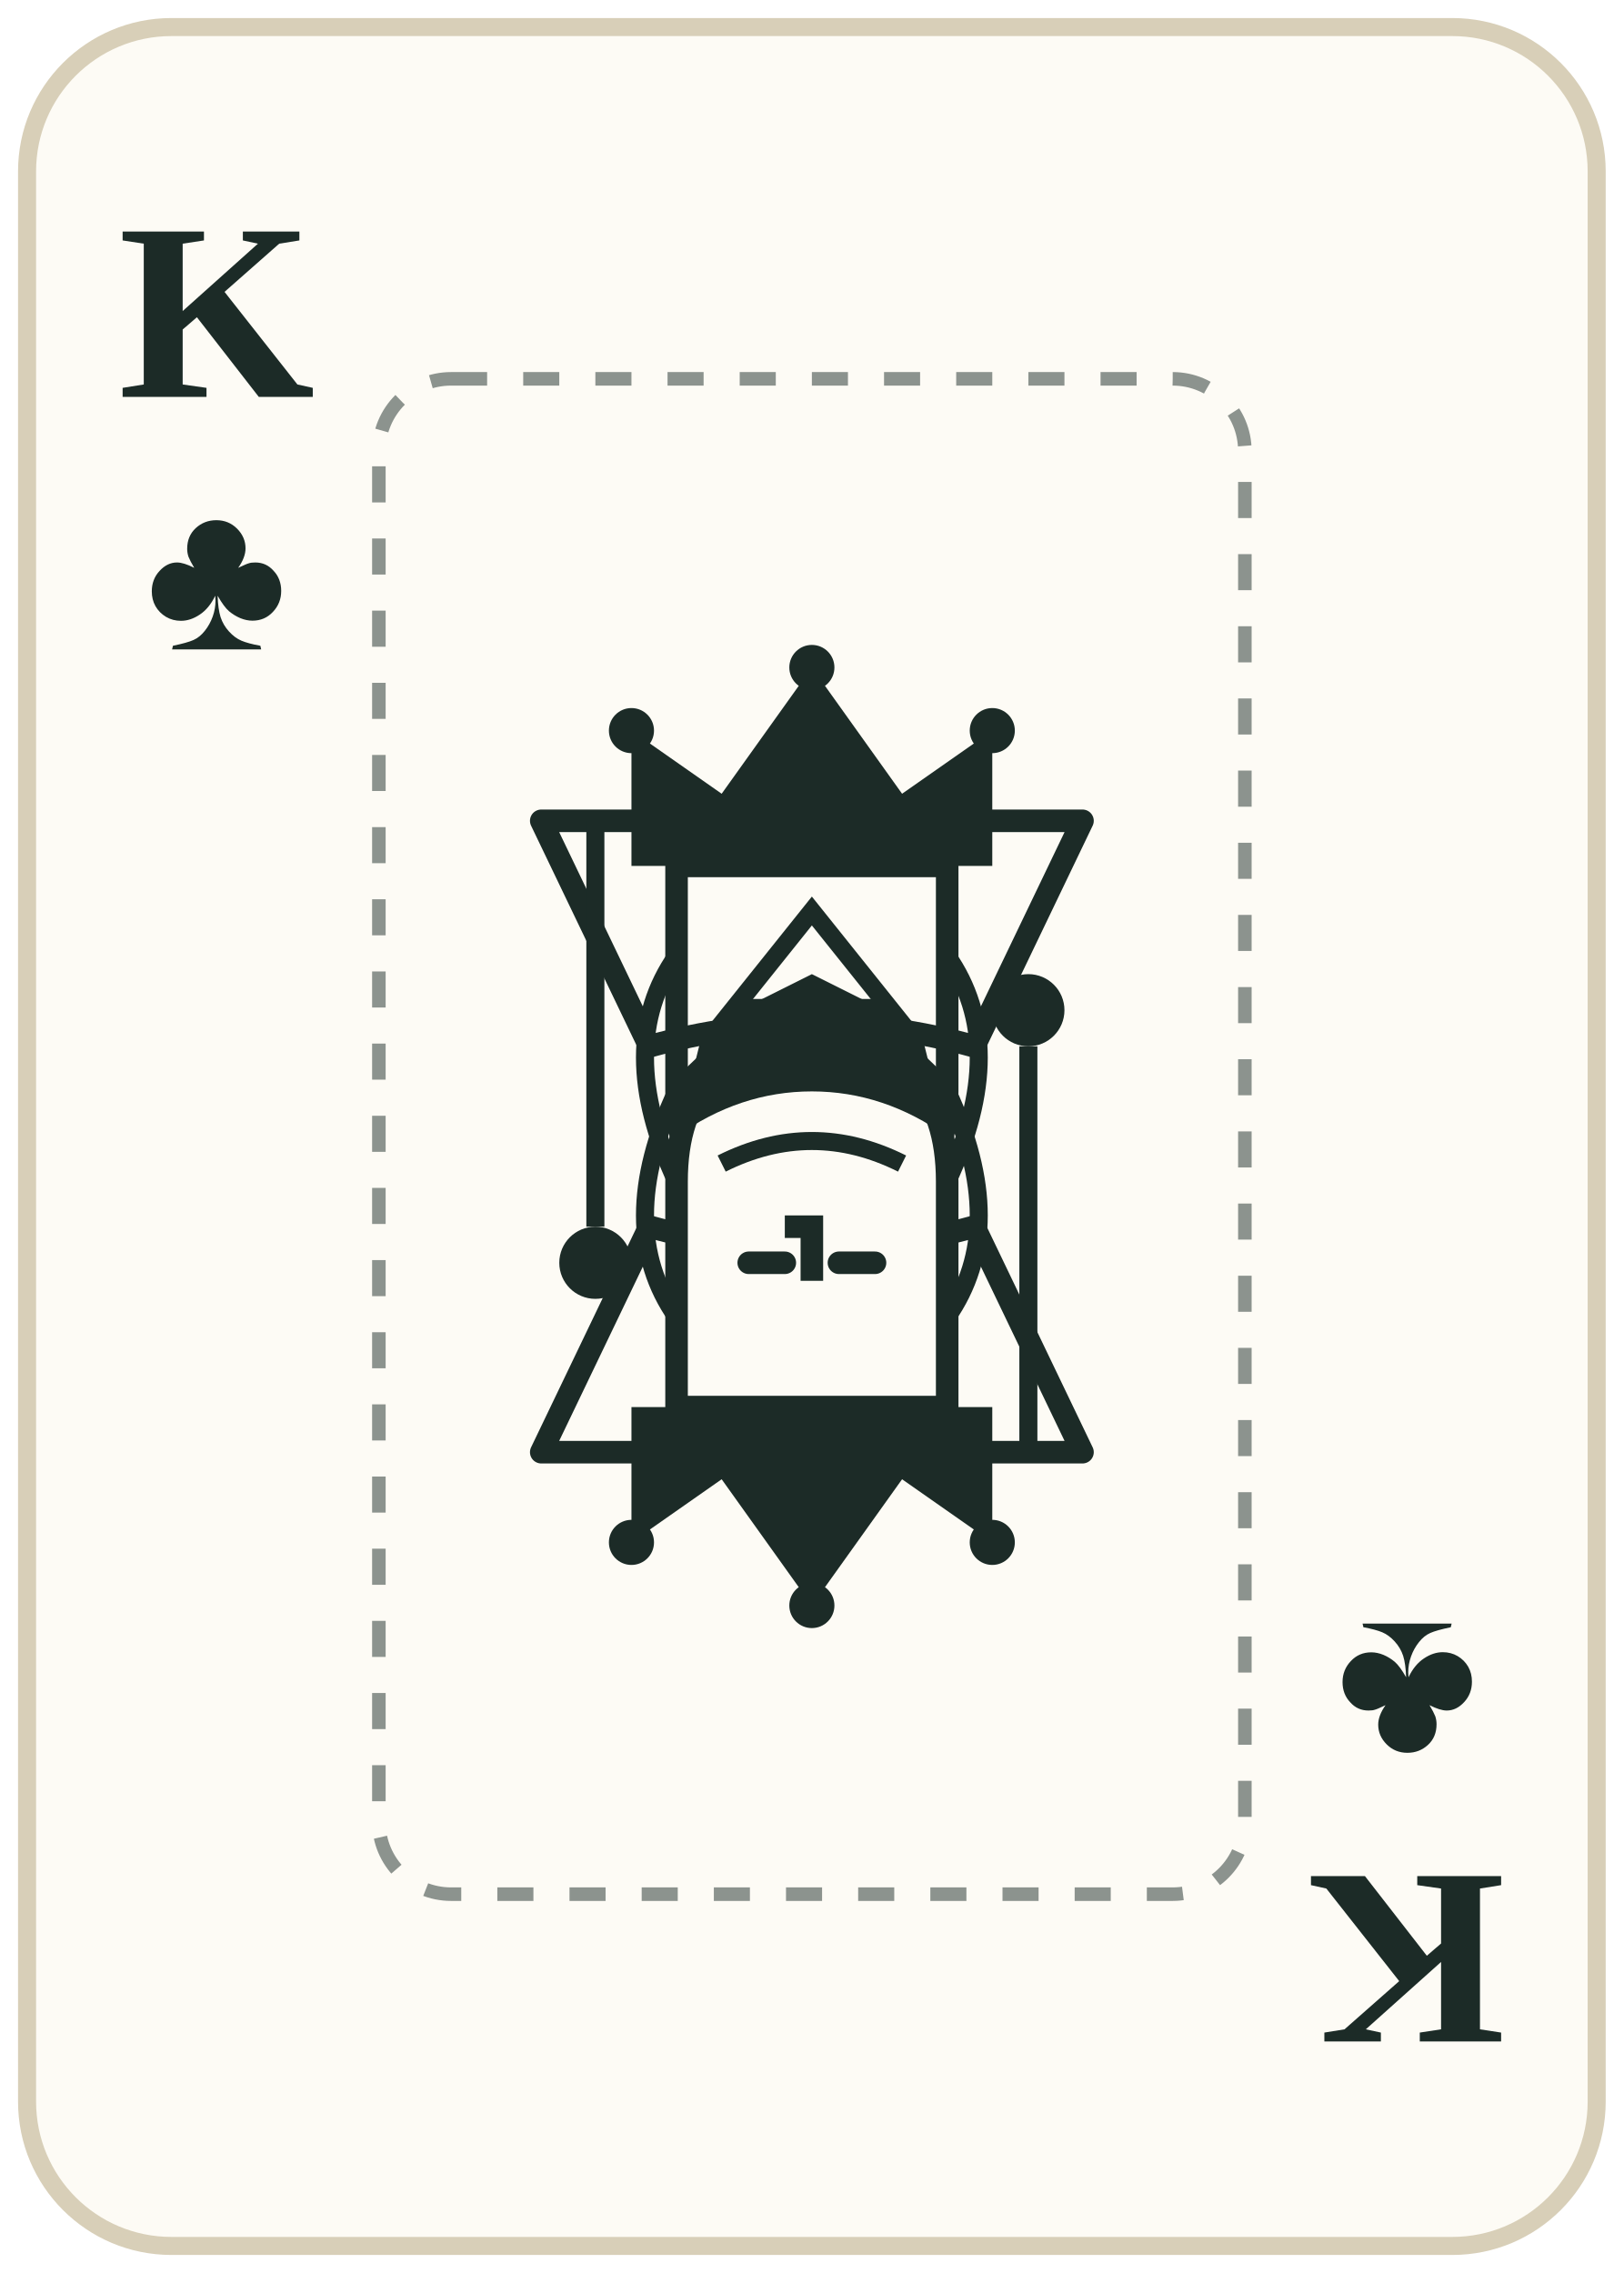
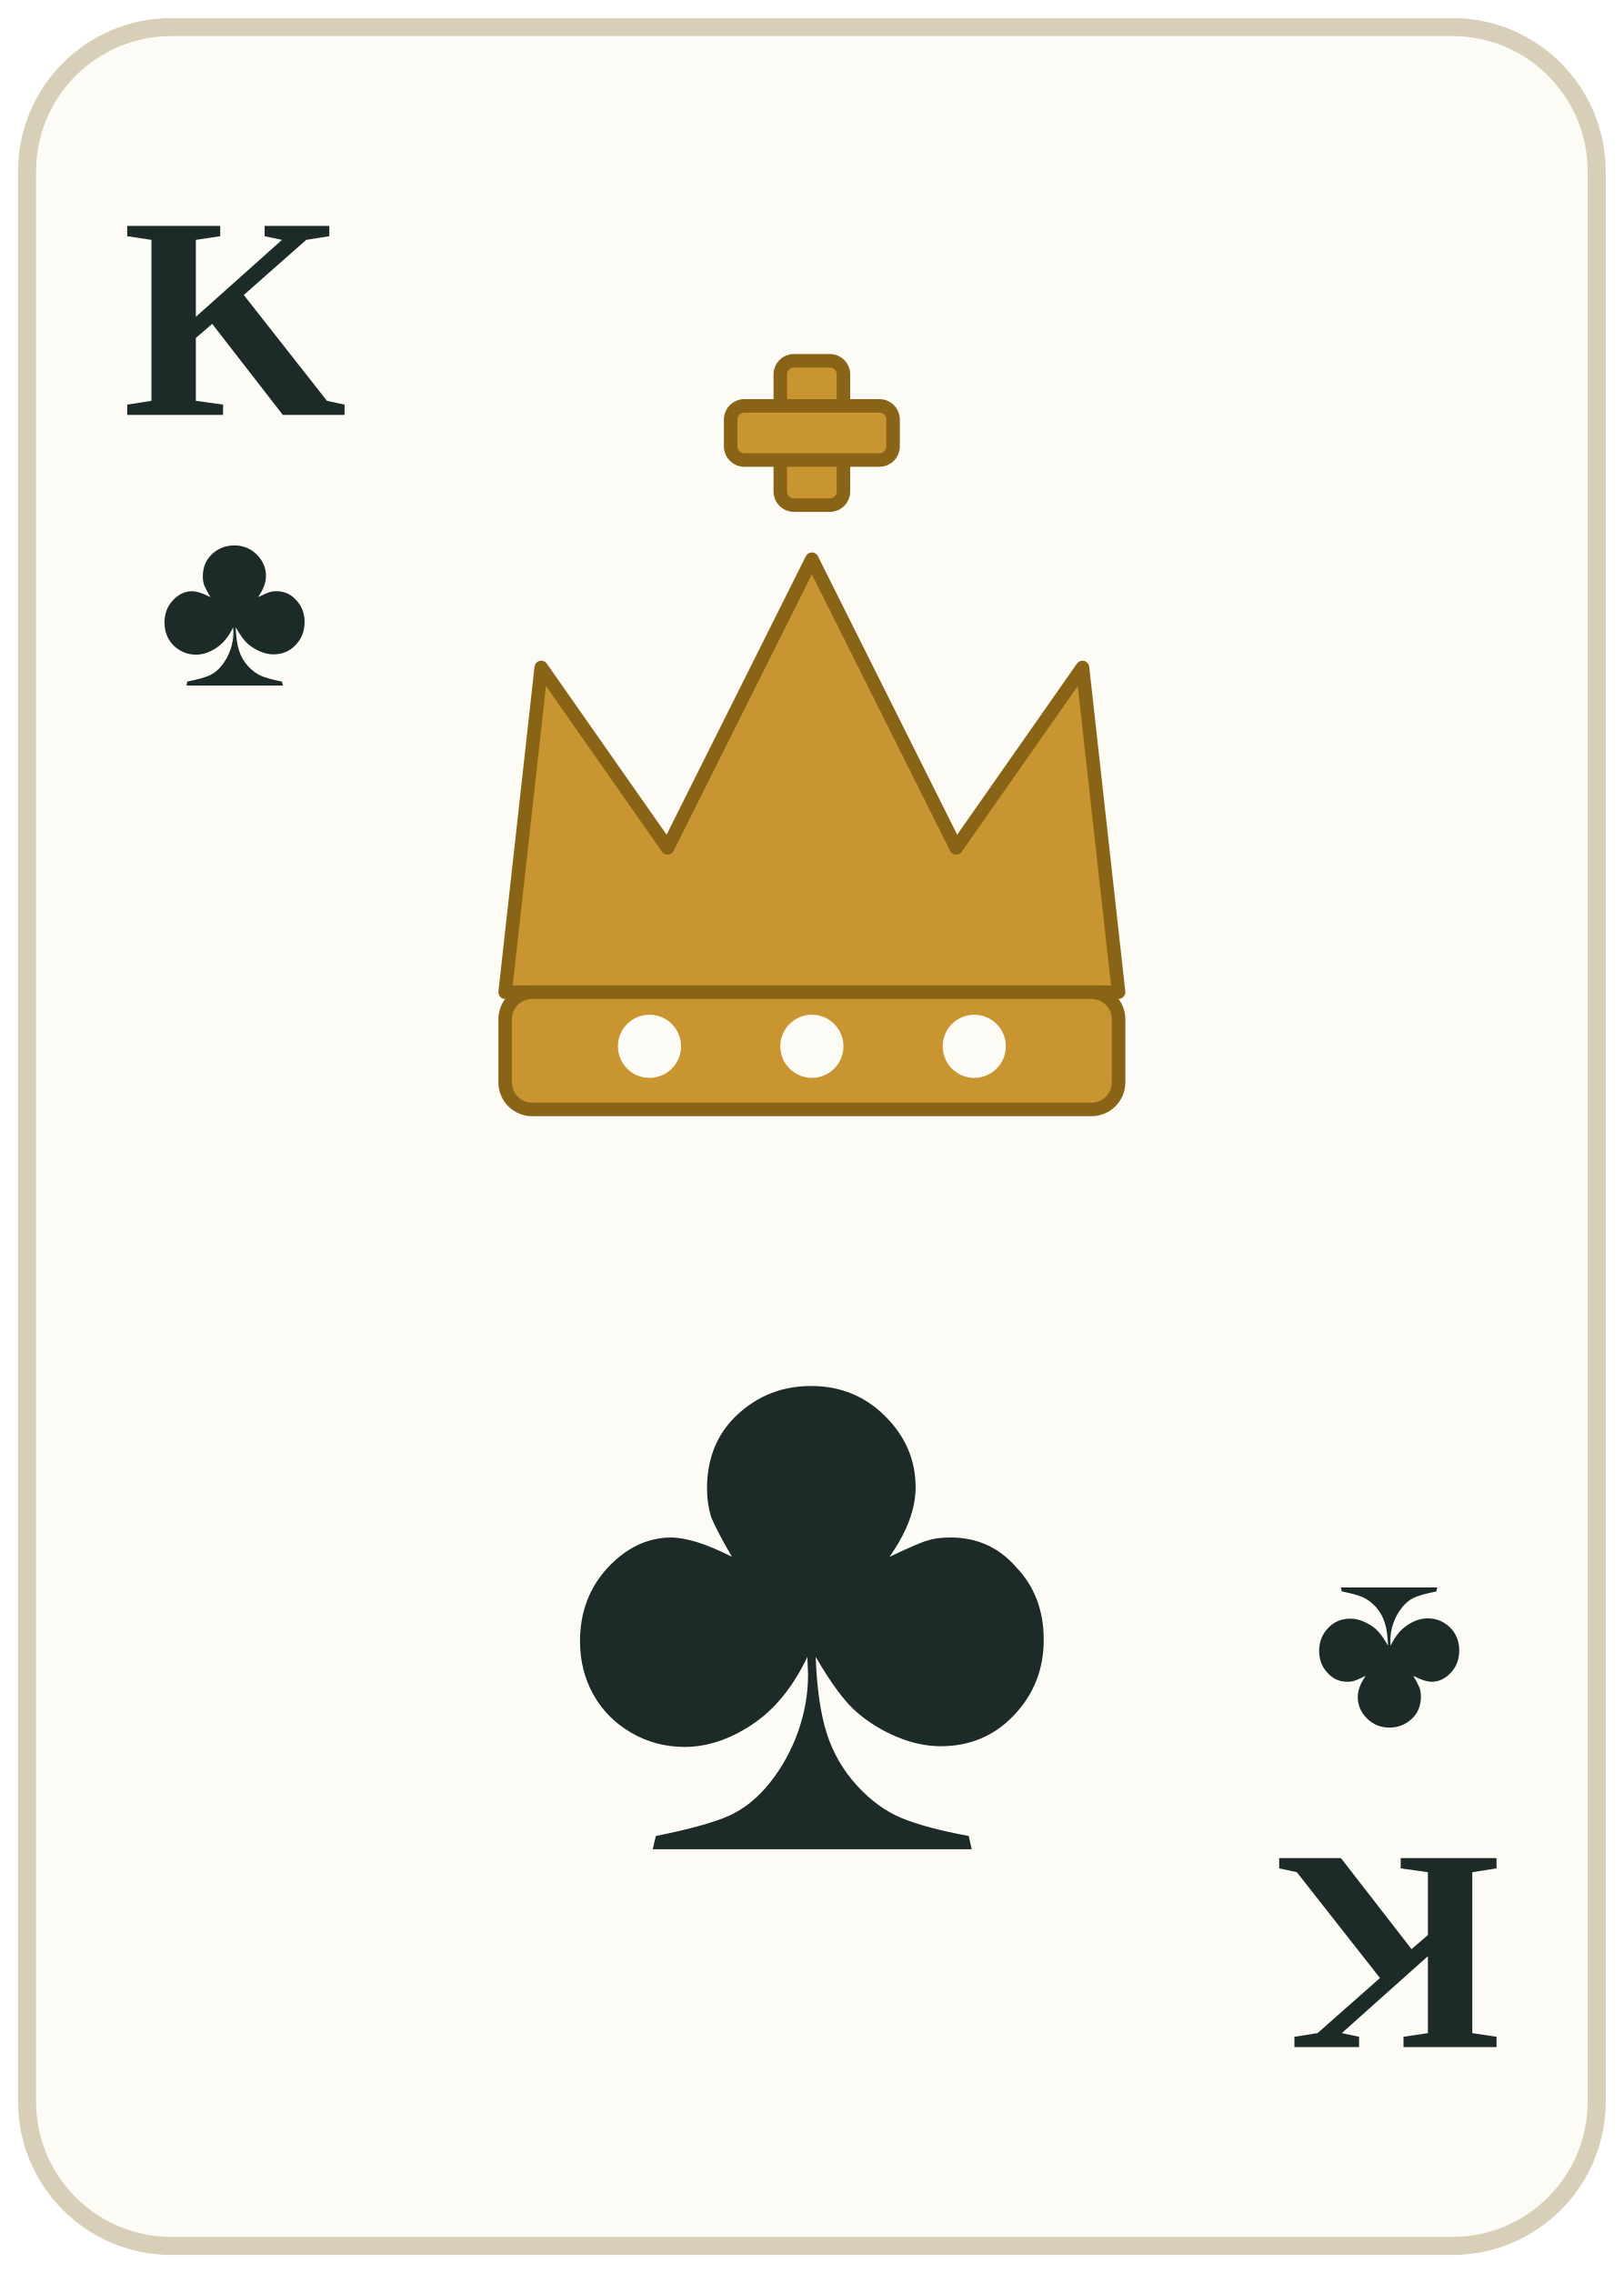
<svg xmlns="http://www.w3.org/2000/svg" viewBox="0 0 180 252" width="180" height="252">
  <rect x="3" y="3" width="174" height="246" rx="16" fill="#fdfbf5" stroke="#d8cfb8" stroke-width="2" />
  <g fill="#1c2b27" font-family="Georgia, 'Times New Roman', serif" font-weight="700">
    <g>
-       <text x="24" y="44" font-size="28" text-anchor="middle">K</text>
-       <text x="24" y="72" font-size="24" text-anchor="middle">♣</text>
+       <text x="26" y="46" font-size="32" text-anchor="middle">K</text>
+       <text x="26" y="76" font-size="26" text-anchor="middle">♣</text>
    </g>
    <g transform="rotate(180 90 126)">
-       <text x="24" y="44" font-size="28" text-anchor="middle">K</text>
-       <text x="24" y="72" font-size="24" text-anchor="middle">♣</text>
+       <text x="26" y="46" font-size="32" text-anchor="middle">K</text>
+       <text x="26" y="76" font-size="26" text-anchor="middle">♣</text>
    </g>
  </g>
-   <rect x="42" y="42" width="96" height="168" rx="8" fill="none" stroke="#1c2b27" stroke-width="1.5" stroke-dasharray="4 4" opacity="0.5" />
-   <g transform="translate(90, 126)">
-     <g>
-       <path d="M -20,-30 L -20,-45 L -10,-38 L 0,-52 L 10,-38 L 20,-45 L 20,-30 Z" fill="#1c2b27" />
-       <line x1="-15" y1="-30" x2="15" y2="-30" stroke="#fdfbf5" stroke-width="2" />
-       <circle cx="-20" cy="-45" r="2.5" fill="#1c2b27" />
-       <circle cx="0" cy="-52" r="2.5" fill="#1c2b27" />
-       <circle cx="20" cy="-45" r="2.5" fill="#1c2b27" />
-       <path d="M -15,-30 L 15,-30 L 15,-5 Q 15,10 0,10 Q -15,10 -15,-5 Z" fill="#fdfbf5" stroke="#1c2b27" stroke-width="2.5" stroke-linejoin="round" />
-       <path d="M -15,-20 Q -22,-10 -15,5 Q 0,22 15,5 Q 22,-10 15,-20" fill="none" stroke="#1c2b27" stroke-width="2" />
-       <path d="M -15,0 L -12,12 L 0,18 L 12,12 L 15,0 Q 8,5 0,5 Q -8,5 -15,0 Z" fill="#1c2b27" />
-       <path d="M -10,-3 Q 0,2 10,-3" stroke="#1c2b27" stroke-width="2" fill="none" />
-       <line x1="-7" y1="-14" x2="-3" y2="-14" stroke="#1c2b27" stroke-width="2.5" stroke-linecap="round" />
-       <line x1="3" y1="-14" x2="7" y2="-14" stroke="#1c2b27" stroke-width="2.5" stroke-linecap="round" />
-       <path d="M 0,-16 L 0,-10 L 3,-10" stroke="#1c2b27" stroke-width="2.5" fill="none" />
-       <path d="M -30,35 L -18,10 Q 0,15 18,10 L 30,35 Z" fill="none" stroke="#1c2b27" stroke-width="2.5" stroke-linejoin="round" />
-       <path d="M -12,10 L 0,25 L 12,10" stroke="#1c2b27" stroke-width="2" fill="none" />
-       <line x1="24" y1="-10" x2="24" y2="35" stroke="#1c2b27" stroke-width="2" />
-       <circle cx="24" cy="-14" r="4" fill="#1c2b27" />
-     </g>
-     <g transform="rotate(180)">
-       <path d="M -20,-30 L -20,-45 L -10,-38 L 0,-52 L 10,-38 L 20,-45 L 20,-30 Z" fill="#1c2b27" />
-       <line x1="-15" y1="-30" x2="15" y2="-30" stroke="#fdfbf5" stroke-width="2" />
-       <circle cx="-20" cy="-45" r="2.5" fill="#1c2b27" />
-       <circle cx="0" cy="-52" r="2.5" fill="#1c2b27" />
-       <circle cx="20" cy="-45" r="2.5" fill="#1c2b27" />
-       <path d="M -15,-30 L 15,-30 L 15,-5 Q 15,10 0,10 Q -15,10 -15,-5 Z" fill="#fdfbf5" stroke="#1c2b27" stroke-width="2.5" stroke-linejoin="round" />
-       <path d="M -15,-20 Q -22,-10 -15,5 Q 0,22 15,5 Q 22,-10 15,-20" fill="none" stroke="#1c2b27" stroke-width="2" />
-       <path d="M -15,0 L -12,12 L 0,18 L 12,12 L 15,0 Q 8,5 0,5 Q -8,5 -15,0 Z" fill="#1c2b27" />
-       <path d="M -10,-3 Q 0,2 10,-3" stroke="#1c2b27" stroke-width="2" fill="none" />
-       <line x1="-7" y1="-14" x2="-3" y2="-14" stroke="#1c2b27" stroke-width="2.5" stroke-linecap="round" />
-       <line x1="3" y1="-14" x2="7" y2="-14" stroke="#1c2b27" stroke-width="2.5" stroke-linecap="round" />
-       <path d="M 0,-16 L 0,-10 L 3,-10" stroke="#1c2b27" stroke-width="2.5" fill="none" />
-       <path d="M -30,35 L -18,10 Q 0,15 18,10 L 30,35 Z" fill="none" stroke="#1c2b27" stroke-width="2.5" stroke-linejoin="round" />
-       <path d="M -12,10 L 0,25 L 12,10" stroke="#1c2b27" stroke-width="2" fill="none" />
-       <line x1="24" y1="-10" x2="24" y2="35" stroke="#1c2b27" stroke-width="2" />
-       <circle cx="24" cy="-14" r="4" fill="#1c2b27" />
-     </g>
+   <g fill="#c99530" stroke="#8a6416" stroke-width="1.5" stroke-linejoin="round" stroke-linecap="round">
+     <rect x="86.5" y="40" width="7" height="16" rx="1.5" />
+     <rect x="81" y="45" width="18" height="6" rx="1.5" />
+     <path d="M 56,110 L 60,74 L 74,94 L 90,62 L 106,94 L 120,74 L 124,110 Z" />
+     <rect x="56" y="110" width="68" height="13" rx="3" />
+     <circle cx="72" cy="116" r="3.5" fill="#fdfbf5" stroke="none" />
+     <circle cx="90" cy="116" r="3.5" fill="#fdfbf5" stroke="none" />
+     <circle cx="108" cy="116" r="3.5" fill="#fdfbf5" stroke="none" />
  </g>
+   <text x="90" y="176" font-size="86" fill="#1c2b27" text-anchor="middle" dominant-baseline="central" font-family="Georgia, 'Times New Roman', serif" font-weight="700">♣</text>
</svg>
